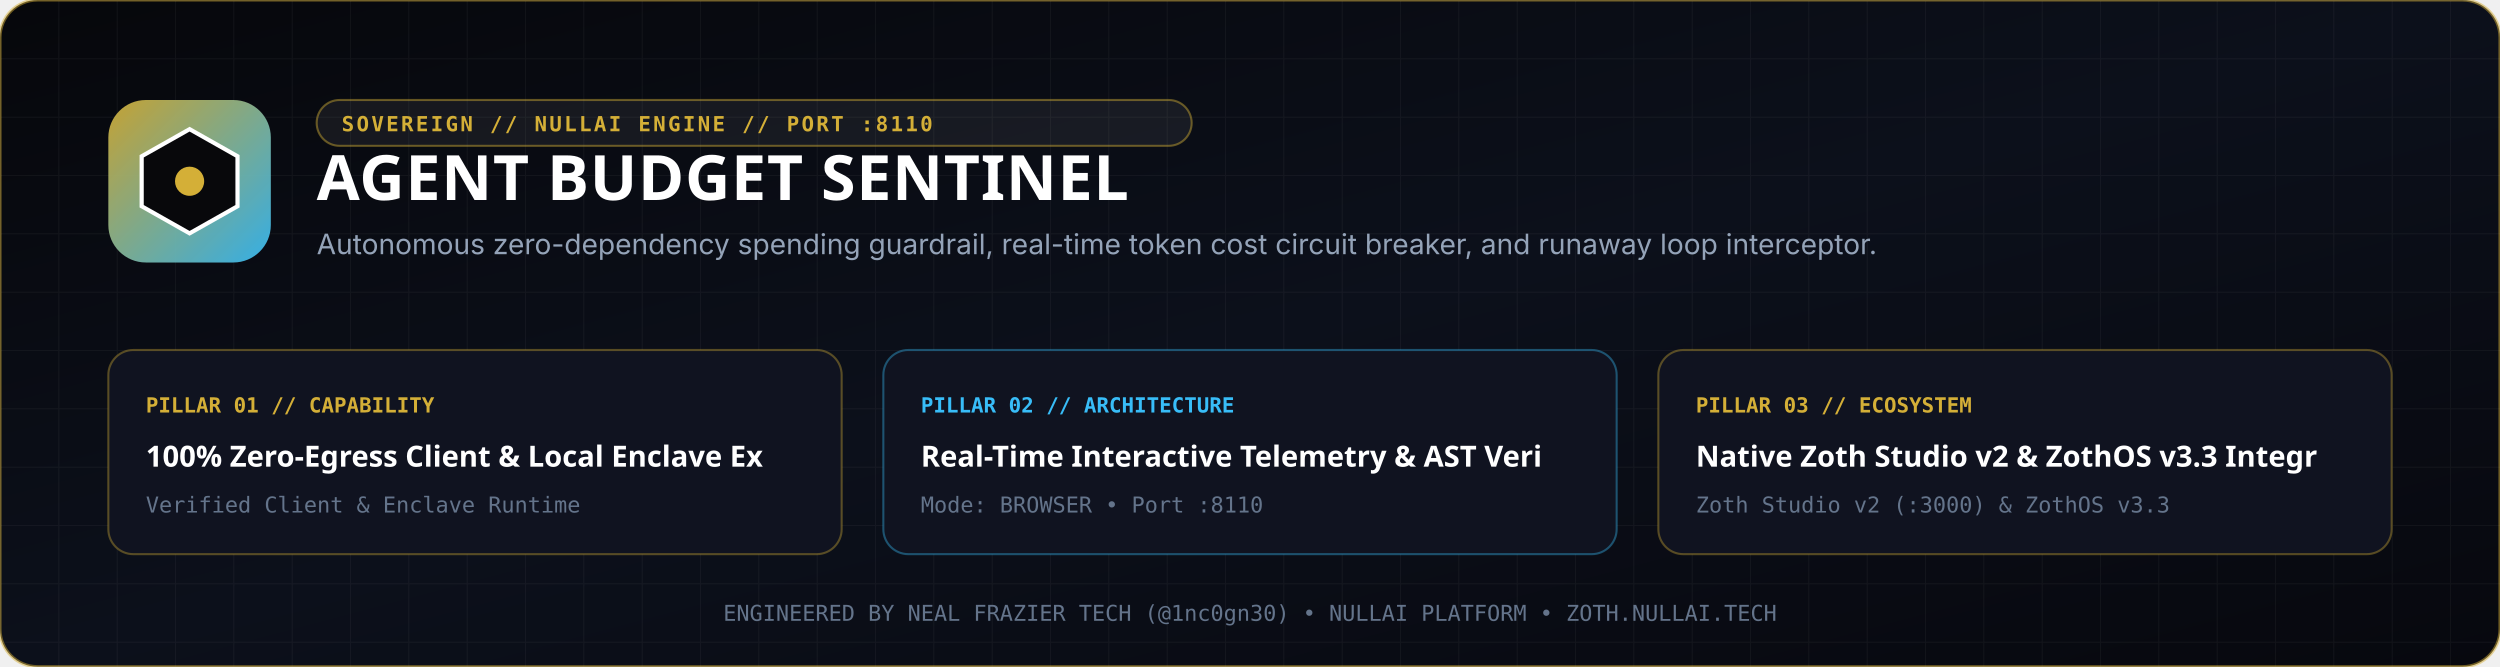
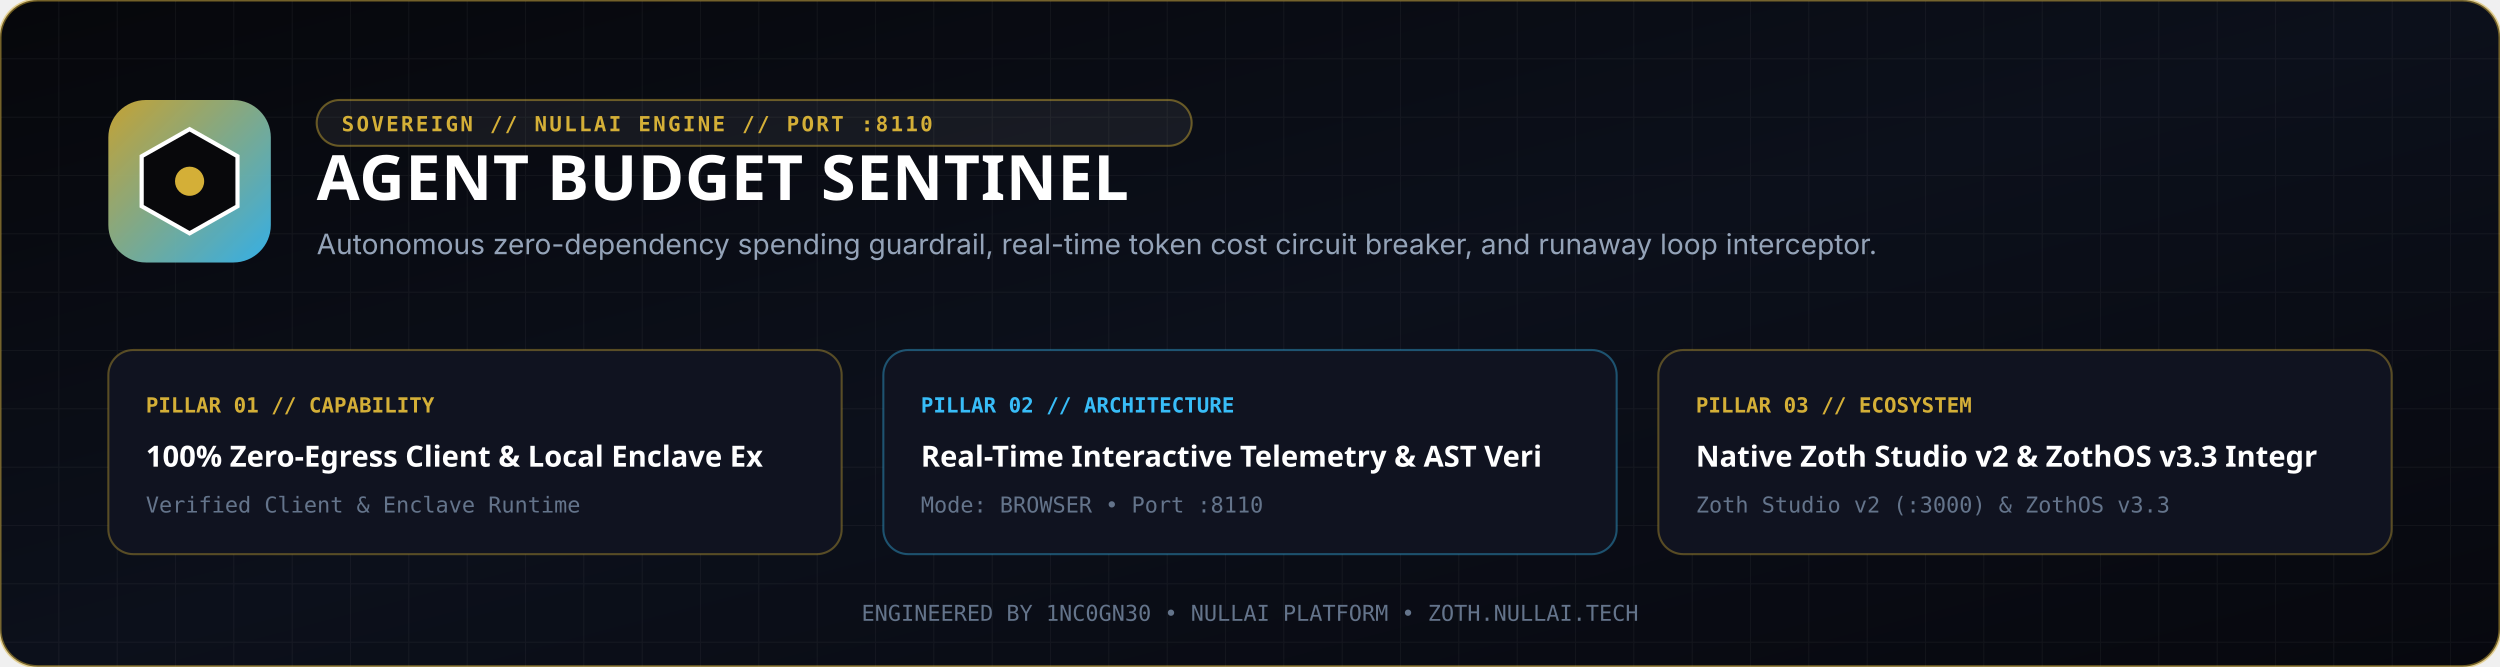
<svg xmlns="http://www.w3.org/2000/svg" viewBox="0 0 1200 320" width="100%" height="100%">
  <defs>
    <linearGradient id="bg" x1="0%" y1="0%" x2="100%" y2="100%">
      <stop offset="0%" stop-color="#06070B" />
      <stop offset="50%" stop-color="#0C101B" />
      <stop offset="100%" stop-color="#07080E" />
    </linearGradient>
    <linearGradient id="accent" x1="0%" y1="0%" x2="100%" y2="100%">
      <stop offset="0%" stop-color="#D4AF37" />
      <stop offset="100%" stop-color="#38BDF8" />
    </linearGradient>
    <pattern id="grid" width="28" height="28" patternUnits="userSpaceOnUse">
      <path d="M 28 0 L 0 0 0 28" fill="none" stroke="rgba(255,255,255,0.04)" stroke-width="1" />
    </pattern>
  </defs>
  <rect width="1200" height="320" rx="18" fill="url(#bg)" stroke="#D4AF37" stroke-opacity="0.5" stroke-width="1.5" />
  <rect width="1200" height="320" rx="18" fill="url(#grid)" />
  <g transform="translate(52, 48)">
    <rect width="78" height="78" rx="18" fill="url(#accent)" opacity="0.92" />
    <polygon points="39,14 62,27 62,51 39,64 16,51 16,27" fill="#08080B" stroke="#FFFFFF" stroke-width="2" />
    <circle cx="39" cy="39" r="7" fill="#D4AF37" />
  </g>
  <g transform="translate(152, 62)">
    <rect x="0" y="-14" width="420" height="22" rx="11" fill="rgba(255,255,255,0.06)" stroke="#D4AF37" stroke-opacity="0.45" />
    <text x="12" y="1" fill="#D4AF37" font-family="JetBrains Mono, monospace" font-size="10" font-weight="700" letter-spacing="1.1">SOVEREIGN // NULLAI ENGINE // PORT :8110</text>
    <text x="0" y="34" fill="#FFFFFF" font-family="Syne, Space Grotesk, sans-serif" font-size="30" font-weight="800" letter-spacing="0.4">AGENT BUDGET SENTINEL</text>
    <text x="0" y="60" fill="#94A3B8" font-family="Inter, sans-serif" font-size="13.5">Autonomous zero-dependency spending guardrail, real-time token cost circuit breaker, and runaway loop interceptor.</text>
  </g>
  <g transform="translate(52, 168)">
    <rect x="0" y="0" width="352" height="98" rx="12" fill="#101320" stroke="#D4AF37" stroke-opacity="0.38" />
    <text x="18" y="30" fill="#D4AF37" font-family="JetBrains Mono, monospace" font-size="10" font-weight="700">PILLAR 01 // CAPABILITY</text>
    <text x="18" y="56" fill="#FFFFFF" font-family="Space Grotesk, sans-serif" font-size="14" font-weight="700">100% Zero-Egress Client &amp; Local Enclave Ex</text>
    <text x="18" y="78" fill="#64748B" font-family="JetBrains Mono, monospace" font-size="10.5">Verified Client &amp; Enclave Runtime</text>
    <rect x="372" y="0" width="352" height="98" rx="12" fill="#101320" stroke="#38BDF8" stroke-opacity="0.38" />
    <text x="390" y="30" fill="#38BDF8" font-family="JetBrains Mono, monospace" font-size="10" font-weight="700">PILLAR 02 // ARCHITECTURE</text>
    <text x="390" y="56" fill="#FFFFFF" font-family="Space Grotesk, sans-serif" font-size="14" font-weight="700">Real-Time Interactive Telemetry &amp; AST Veri</text>
    <text x="390" y="78" fill="#64748B" font-family="JetBrains Mono, monospace" font-size="10.5">Mode: BROWSER • Port :8110</text>
    <rect x="744" y="0" width="352" height="98" rx="12" fill="#101320" stroke="#D4AF37" stroke-opacity="0.38" />
    <text x="762" y="30" fill="#D4AF37" font-family="JetBrains Mono, monospace" font-size="10" font-weight="700">PILLAR 03 // ECOSYSTEM</text>
    <text x="762" y="56" fill="#FFFFFF" font-family="Space Grotesk, sans-serif" font-size="14" font-weight="700">Native Zoth Studio v2 &amp; ZothOS v3.3 Integr</text>
    <text x="762" y="78" fill="#64748B" font-family="JetBrains Mono, monospace" font-size="10.5">Zoth Studio v2 (:3000) &amp; ZothOS v3.3</text>
  </g>
  <text x="600" y="298" text-anchor="middle" fill="#64748B" font-family="JetBrains Mono, monospace" font-size="10.5">
-     ENGINEERED BY NEAL FRAZIER TECH (@1nc0gn30)  •  NULLAI PLATFORM  •  ZOTH.NULLAI.TECH
+     ENGINEERED BY 1NC0GN30  •  NULLAI PLATFORM  •  ZOTH.NULLAI.TECH
  </text>
</svg>
